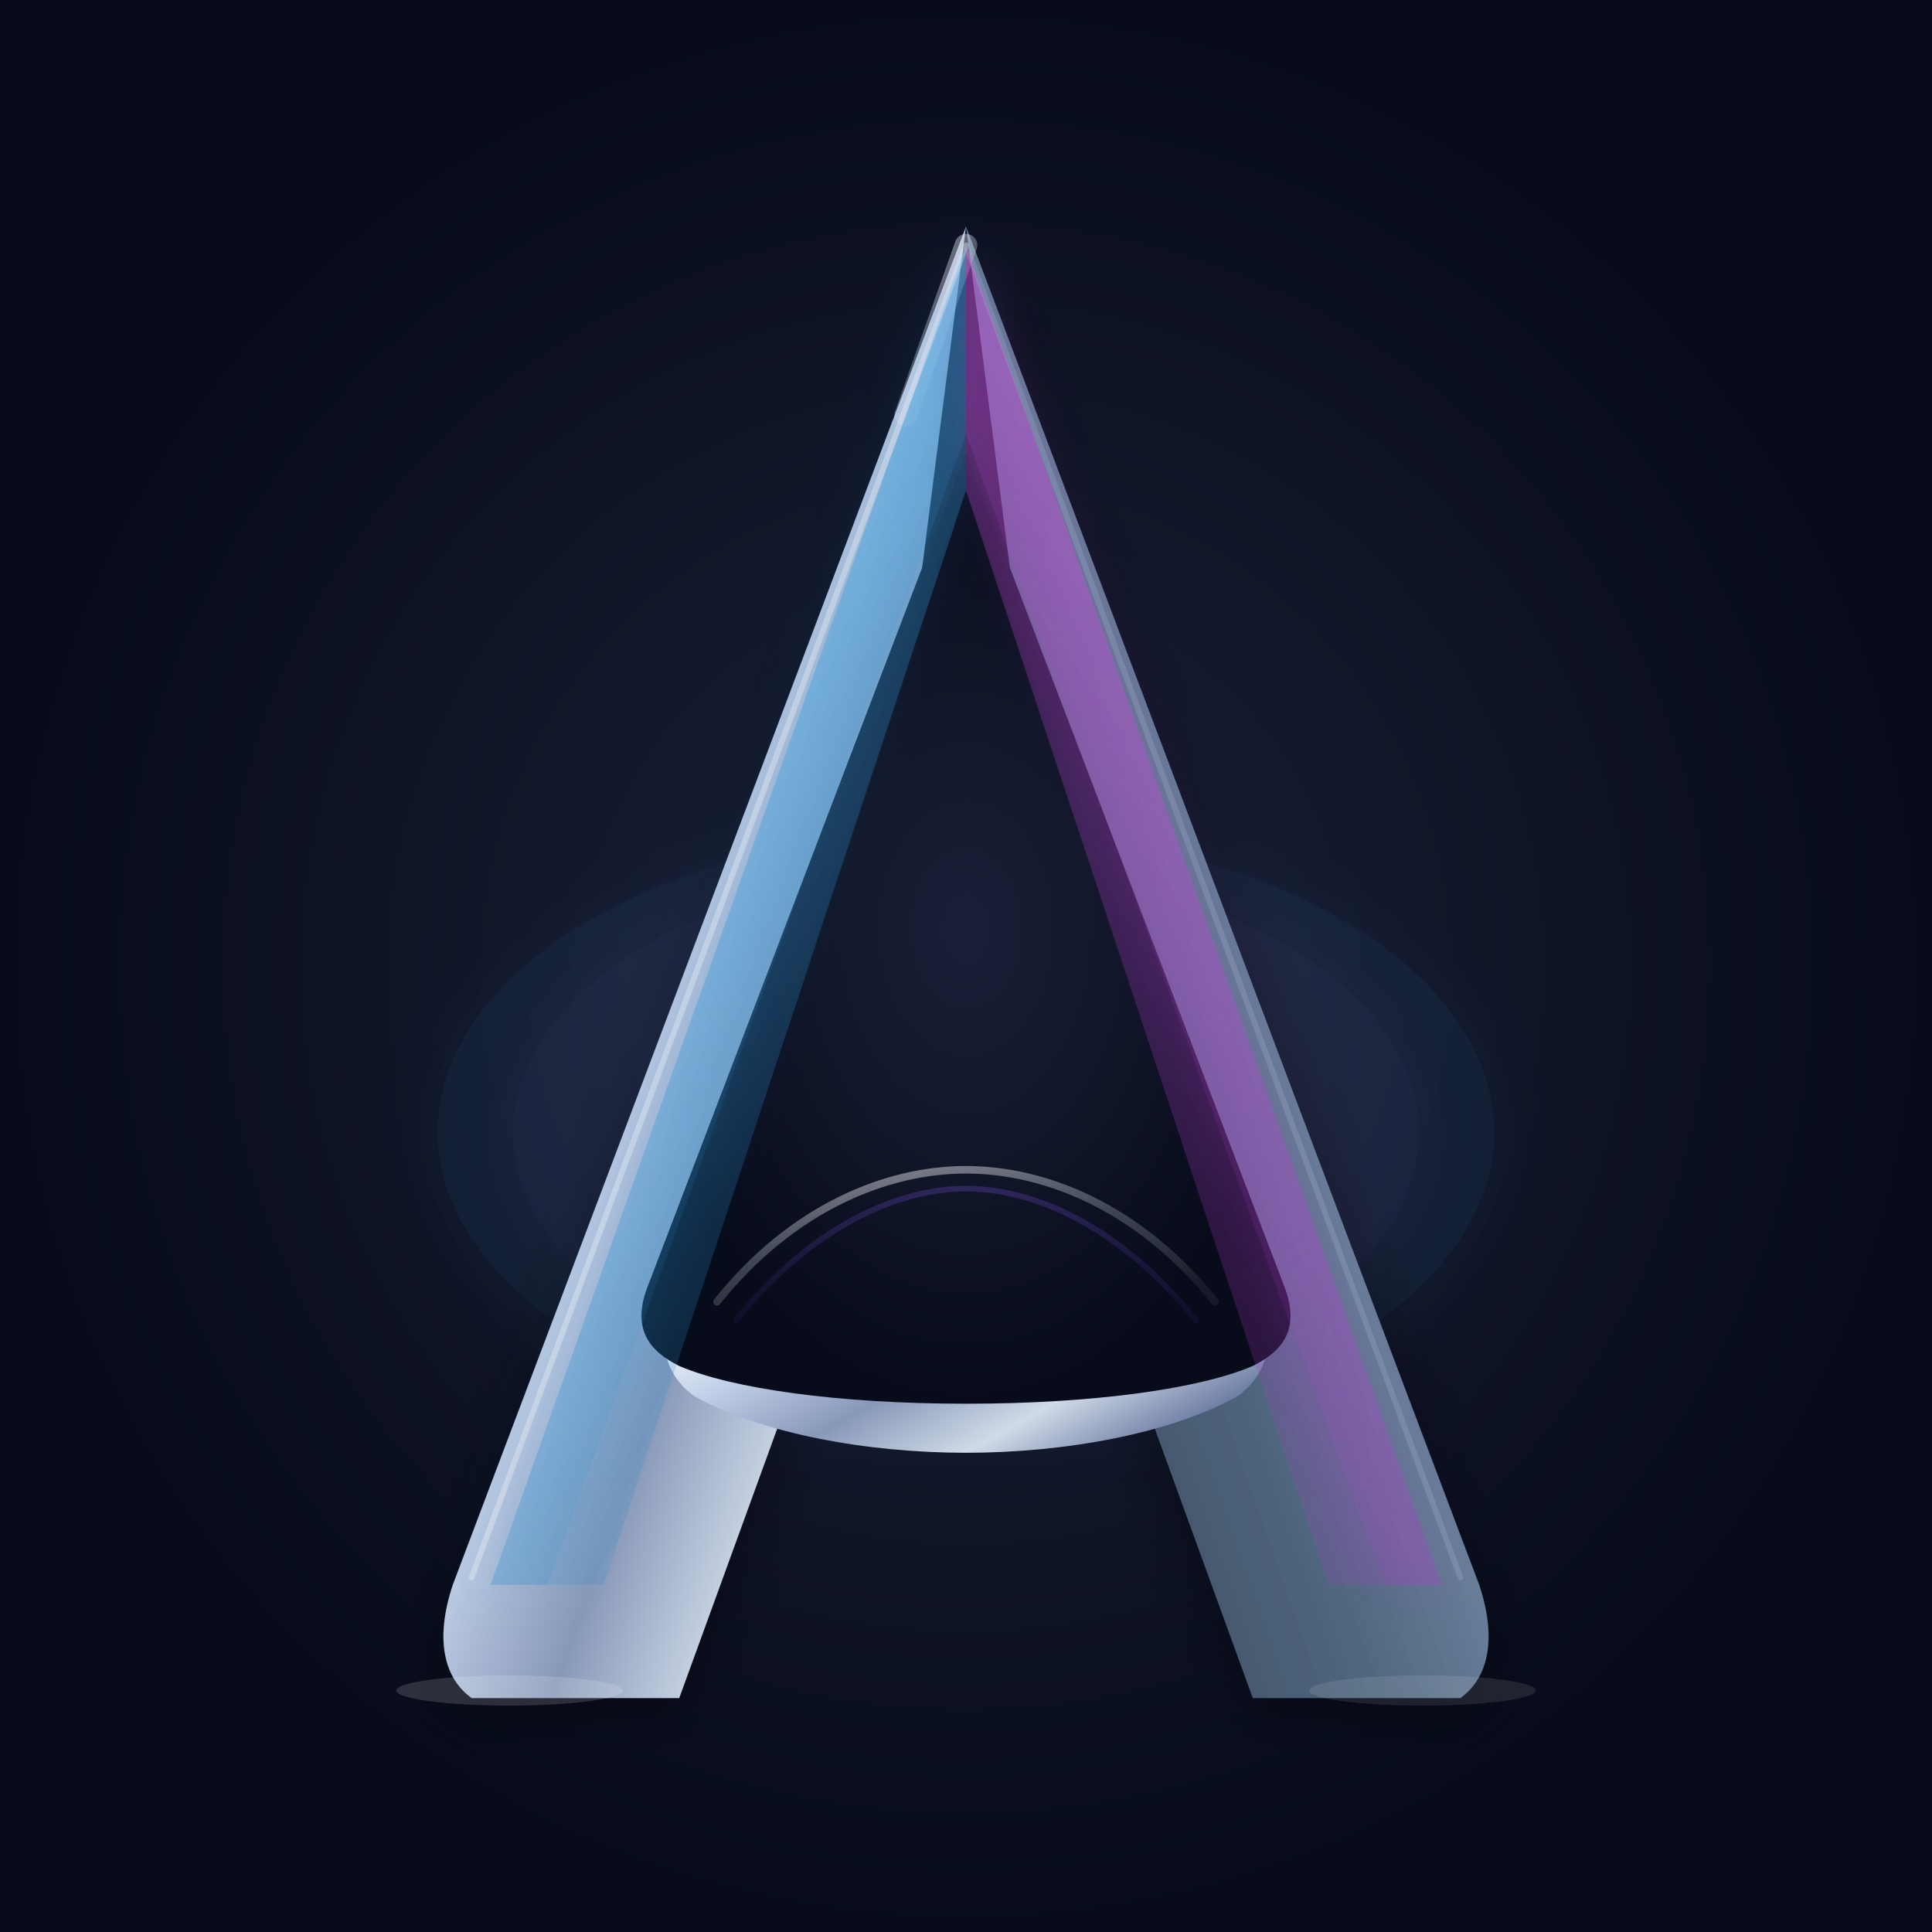
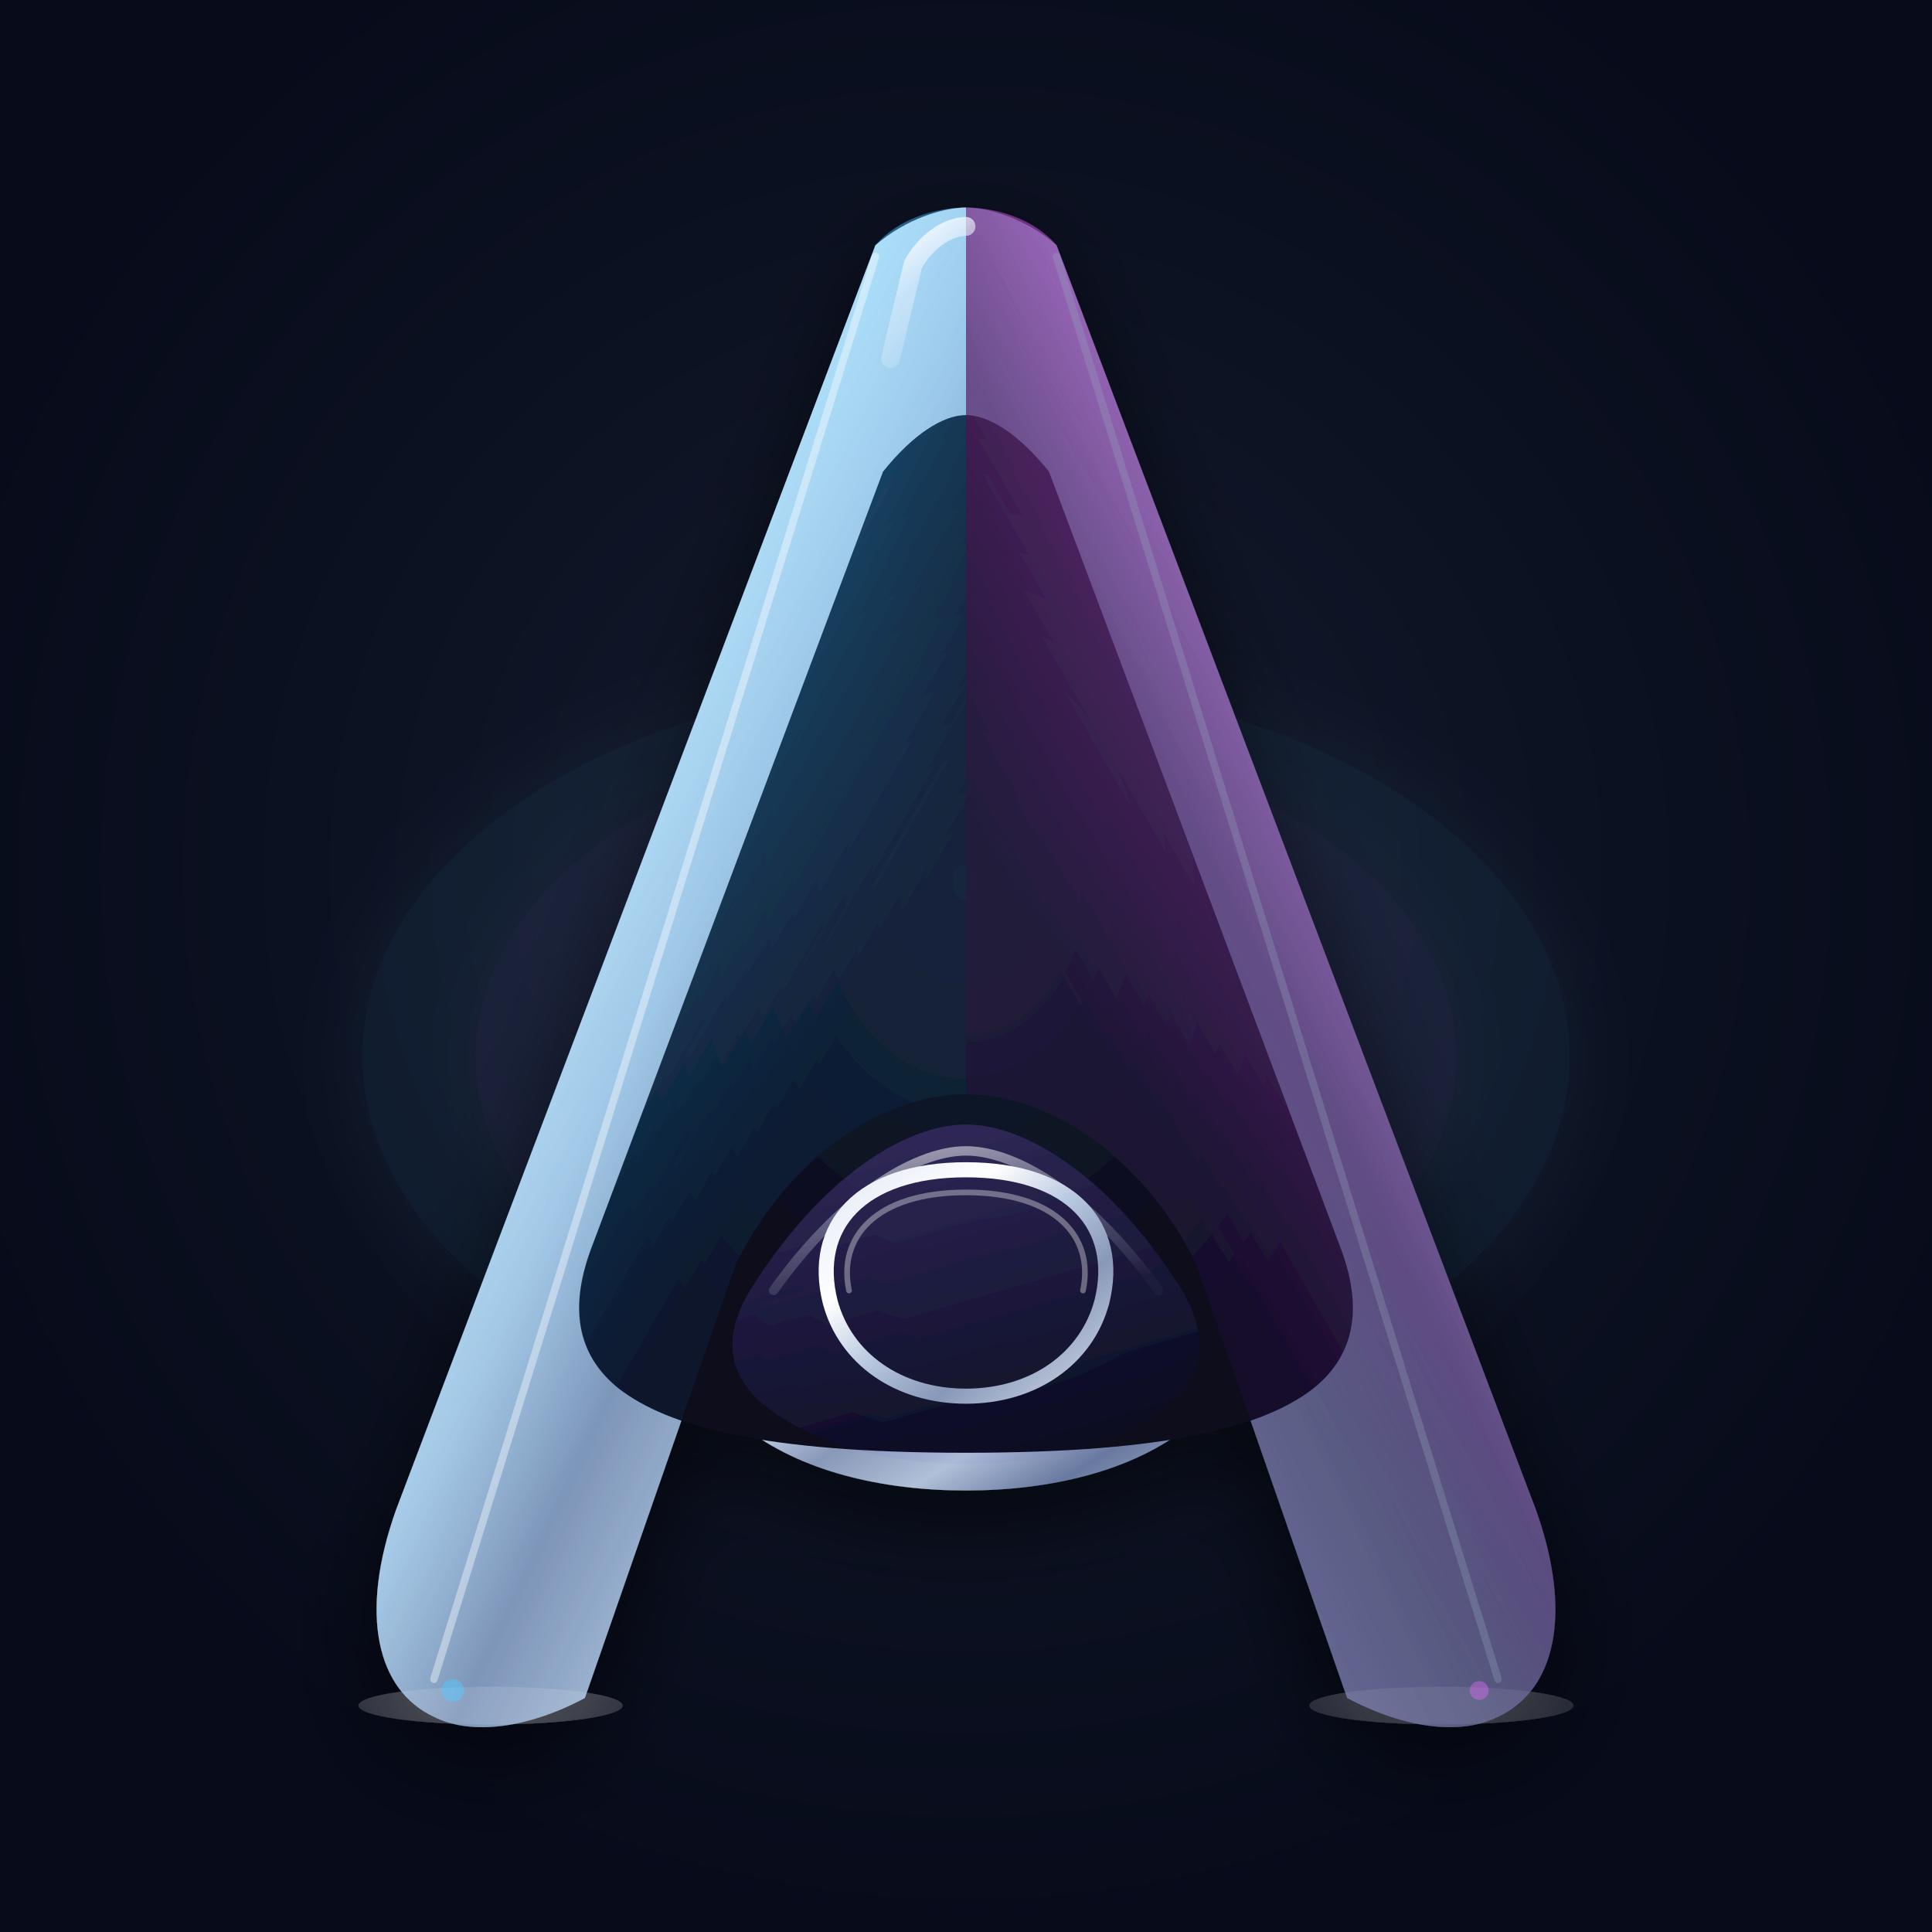
<svg xmlns="http://www.w3.org/2000/svg" viewBox="0 0 512 512">
  <defs>
-     <radialGradient id="bg" cx="50%" cy="50%" r="50%">
-       <stop offset="0%" stop-color="#1A2038" />
+     <radialGradient id="bg" cx="50%" cy="45%" r="55%">
+       <stop offset="0%" stop-color="#141B2D" />
      <stop offset="100%" stop-color="#070B1A" />
    </radialGradient>
-     <linearGradient id="chrome" x1="0" y1="0" x2="1" y2="1">
-       <stop offset="0%" stop-color="#B0C4DE" />
-       <stop offset="15%" stop-color="#E8EEF6" />
+     <linearGradient id="chrome-main" x1="0.1" y1="0" x2="0.9" y2="1">
+       <stop offset="0%" stop-color="#A8B8D0" />
+       <stop offset="12%" stop-color="#D8E4F0" />
+       <stop offset="25%" stop-color="#F0F4FA" />
+       <stop offset="38%" stop-color="#FFFFFF" />
+       <stop offset="50%" stop-color="#C8D8EC" />
+       <stop offset="62%" stop-color="#8898B8" />
+       <stop offset="75%" stop-color="#B0C0D8" />
+       <stop offset="88%" stop-color="#6878A0" />
+       <stop offset="100%" stop-color="#98A8C0" />
+     </linearGradient>
+     <linearGradient id="chrome-shadow" x1="0.9" y1="0" x2="0.1" y2="1">
+       <stop offset="0%" stop-color="#506078" />
+       <stop offset="25%" stop-color="#7888A8" />
+       <stop offset="50%" stop-color="#405068" />
+       <stop offset="75%" stop-color="#607090" />
+       <stop offset="100%" stop-color="#283040" />
+     </linearGradient>
+     <linearGradient id="reflect-blue" x1="0" y1="0.2" x2="0.4" y2="0.8">
+       <stop offset="0%" stop-color="#7DD4FF" stop-opacity="0.95" />
+       <stop offset="30%" stop-color="#55C8FF" stop-opacity="0.8" />
+       <stop offset="60%" stop-color="#3AA8E8" stop-opacity="0.5" />
+       <stop offset="100%" stop-color="#2080C0" stop-opacity="0.15" />
+     </linearGradient>
+     <linearGradient id="reflect-pink" x1="1" y1="0.2" x2="0.6" y2="0.8">
+       <stop offset="0%" stop-color="#F080FF" stop-opacity="0.95" />
+       <stop offset="30%" stop-color="#EC6BFF" stop-opacity="0.8" />
+       <stop offset="60%" stop-color="#D050E0" stop-opacity="0.5" />
+       <stop offset="100%" stop-color="#A030C0" stop-opacity="0.15" />
+     </linearGradient>
+     <linearGradient id="reflect-purple" x1="0.3" y1="0" x2="0.7" y2="1">
+       <stop offset="0%" stop-color="#A070FF" stop-opacity="0.7" />
+       <stop offset="50%" stop-color="#8B5CF6" stop-opacity="0.4" />
+       <stop offset="100%" stop-color="#6D3FD6" stop-opacity="0.1" />
+     </linearGradient>
+     <linearGradient id="highlight" x1="0.3" y1="0" x2="0.7" y2="1">
+       <stop offset="0%" stop-color="#FFFFFF" stop-opacity="0.9" />
+       <stop offset="40%" stop-color="#E8F0FF" stop-opacity="0.5" />
+       <stop offset="100%" stop-color="#FFFFFF" stop-opacity="0.05" />
+     </linearGradient>
+     <linearGradient id="loop-chrome" x1="0" y1="0" x2="1" y2="1">
+       <stop offset="0%" stop-color="#E0E8F4" />
      <stop offset="30%" stop-color="#FFFFFF" />
-       <stop offset="45%" stop-color="#C0D0E8" />
-       <stop offset="60%" stop-color="#8898B8" />
-       <stop offset="75%" stop-color="#D0DAE8" />
-       <stop offset="90%" stop-color="#6878A0" />
-       <stop offset="100%" stop-color="#B0C0D8" />
-     </linearGradient>
-     <linearGradient id="chrome-dark" x1="1" y1="0" x2="0" y2="1">
-       <stop offset="0%" stop-color="#405068" />
-       <stop offset="30%" stop-color="#8898B8" />
-       <stop offset="60%" stop-color="#506880" />
-       <stop offset="100%" stop-color="#303848" />
-     </linearGradient>
-     <linearGradient id="blue-left" x1="0" y1="0" x2="0.5" y2="1">
-       <stop offset="0%" stop-color="#55C8FF" stop-opacity="0.9" />
-       <stop offset="40%" stop-color="#3AA8E8" stop-opacity="0.7" />
-       <stop offset="100%" stop-color="#2080C0" stop-opacity="0.3" />
-     </linearGradient>
-     <linearGradient id="pink-right" x1="1" y1="0" x2="0.5" y2="1">
-       <stop offset="0%" stop-color="#EC6BFF" stop-opacity="0.9" />
-       <stop offset="40%" stop-color="#D050E0" stop-opacity="0.7" />
-       <stop offset="100%" stop-color="#A030C0" stop-opacity="0.3" />
-     </linearGradient>
-     <linearGradient id="purple-accent" x1="0.5" y1="0" x2="0.5" y2="1">
-       <stop offset="0%" stop-color="#8B5CF6" stop-opacity="0.6" />
-       <stop offset="100%" stop-color="#6D3FD6" stop-opacity="0.2" />
-     </linearGradient>
-     <linearGradient id="chrome-highlight" x1="0.2" y1="0" x2="0.8" y2="1">
-       <stop offset="0%" stop-color="#FFFFFF" stop-opacity="0.8" />
-       <stop offset="50%" stop-color="#E0E8F4" stop-opacity="0.4" />
-       <stop offset="100%" stop-color="#FFFFFF" stop-opacity="0.1" />
+       <stop offset="50%" stop-color="#B8C8E0" />
+       <stop offset="70%" stop-color="#8898B8" />
+       <stop offset="100%" stop-color="#D0DAE8" />
    </linearGradient>
    <filter id="glow-blue">
-       <feGaussianBlur stdDeviation="8" result="blur" />
+       <feGaussianBlur stdDeviation="10" result="b" />
      <feMerge>
-         <feMergeNode in="blur" />
+         <feMergeNode in="b" />
        <feMergeNode in="SourceGraphic" />
      </feMerge>
    </filter>
    <filter id="glow-pink">
-       <feGaussianBlur stdDeviation="6" result="blur" />
+       <feGaussianBlur stdDeviation="8" result="b" />
      <feMerge>
-         <feMergeNode in="blur" />
+         <feMergeNode in="b" />
        <feMergeNode in="SourceGraphic" />
      </feMerge>
    </filter>
    <filter id="soft-shadow">
-       <feDropShadow dx="0" dy="4" stdDeviation="8" flood-color="#000000" flood-opacity="0.4" />
+       <feDropShadow dx="0" dy="8" stdDeviation="12" flood-color="#000000" flood-opacity="0.6" />
+     </filter>
+     <filter id="inner-glow">
+       <feGaussianBlur stdDeviation="4" result="b" />
+       <feComposite in="b" in2="SourceGraphic" operator="atop" />
    </filter>
  </defs>
  <rect width="512" height="512" fill="url(#bg)" />
-   <ellipse cx="256" cy="300" rx="140" ry="80" fill="#55C8FF" opacity="0.06" filter="url(#glow-blue)" />
-   <ellipse cx="256" cy="300" rx="120" ry="70" fill="#EC6BFF" opacity="0.04" filter="url(#glow-pink)" />
-   <path d="M256 60 L120 420 C115 435 118 445 125 450 L180 450 L220 340" fill="url(#chrome)" filter="url(#soft-shadow)" />
-   <path d="M256 60 L392 420 C397 435 394 445 387 450 L332 450 L292 340" fill="url(#chrome-dark)" filter="url(#soft-shadow)" />
-   <path d="M180 340 C200 310 230 295 256 295 C282 295 312 310 332 340 C340 355 335 365 328 370 C310 380 282 385 256 385 C230 385 202 380 184 370 C177 365 172 355 180 340Z" fill="url(#chrome)" />
-   <path d="M256 120 L340 340 C345 352 340 358 332 362 C318 368 290 372 256 372 C222 372 194 368 180 362 C172 358 167 352 172 340 L256 120Z" fill="url(#bg)" />
-   <path d="M256 65 L240 110" stroke="url(#chrome-highlight)" stroke-width="6" stroke-linecap="round" opacity="0.7" />
-   <path d="M256 65 L130 420 L160 420 L256 130Z" fill="url(#blue-left)" opacity="0.5" />
-   <path d="M130 420 L145 420 L256 115 L256 65Z" fill="url(#blue-left)" opacity="0.3" filter="url(#glow-blue)" />
-   <path d="M256 65 L382 420 L352 420 L256 130Z" fill="url(#pink-right)" opacity="0.5" />
-   <path d="M382 420 L367 420 L256 115 L256 65Z" fill="url(#pink-right)" opacity="0.3" filter="url(#glow-pink)" />
-   <path d="M190 345 C210 320 235 310 256 310 C277 310 302 320 322 345" stroke="url(#chrome-highlight)" stroke-width="2" stroke-linecap="round" fill="none" opacity="0.6" />
-   <path d="M195 350 C215 325 238 315 256 315 C274 315 297 325 317 350" stroke="url(#purple-accent)" stroke-width="1.5" stroke-linecap="round" fill="none" opacity="0.4" />
-   <path d="M256 65 L125 418" stroke="#FFFFFF" stroke-width="1.5" stroke-linecap="round" opacity="0.3" />
-   <path d="M256 65 L387 418" stroke="#A0B0C8" stroke-width="1.5" stroke-linecap="round" opacity="0.3" />
-   <ellipse cx="135" cy="448" rx="30" ry="4" fill="#FFFFFF" opacity="0.15" />
-   <ellipse cx="377" cy="448" rx="30" ry="4" fill="#FFFFFF" opacity="0.1" />
+   <ellipse cx="256" cy="280" rx="160" ry="100" fill="#55C8FF" opacity="0.06" filter="url(#glow-blue)" />
+   <ellipse cx="256" cy="280" rx="130" ry="85" fill="#EC6BFF" opacity="0.04" filter="url(#glow-pink)" />
+   <g filter="url(#soft-shadow)">
+     <path d="M256 55 C250 55 240 58 232 65 L105 400 C95 428 100 448 115 455 C125 460 140 458 155 450 L195 335 C210 305 235 290 256 290" fill="url(#chrome-main)" />
+     <path d="M256 55 C262 55 272 58 280 65 L407 400 C417 428 412 448 397 455 C387 460 372 458 357 450 L317 335 C302 305 277 290 256 290" fill="url(#chrome-shadow)" />
+     <path d="M195 335 C215 305 238 290 256 290 C274 290 297 305 317 335 C330 355 325 370 315 378 C300 390 278 395 256 395 C234 395 212 390 197 378 C187 370 182 355 195 335Z" fill="url(#chrome-main)" />
+     <path d="M256 110 C262 110 270 115 278 125 L355 330 C362 348 358 360 348 368 C335 378 310 385 256 385 C202 385 177 378 164 368 C154 360 150 348 157 330 L234 125 C242 115 250 110 256 110Z" fill="url(#bg)" />
+     <path d="M232 65 L105 400 C95 428 100 448 115 455 C125 460 140 458 155 450 L195 335 C210 305 235 290 256 290 L256 55 C248 55 238 58 232 65Z" fill="url(#reflect-blue)" opacity="0.7" />
+     <path d="M280 65 L407 400 C417 428 412 448 397 455 C387 460 372 458 357 450 L317 335 C302 305 277 290 256 290 L256 55 C264 55 274 58 280 65Z" fill="url(#reflect-pink)" opacity="0.7" />
+     <path d="M200 340 C218 312 240 298 256 298 C272 298 294 312 312 340 C322 355 318 365 310 372 C298 382 278 388 256 388 C234 388 214 382 202 372 C194 365 190 355 200 340Z" fill="url(#reflect-purple)" opacity="0.35" />
+     <path d="M256 60 C252 60 246 63 242 70 L236 95" stroke="url(#highlight)" stroke-width="5" stroke-linecap="round" fill="none" />
+     <path d="M232 68 L115 445" stroke="#FFFFFF" stroke-width="2" stroke-linecap="round" opacity="0.4" />
+     <path d="M280 68 L397 445" stroke="#98A8C0" stroke-width="2" stroke-linecap="round" opacity="0.3" />
+     <ellipse cx="130" cy="452" rx="35" ry="5" fill="#FFFFFF" opacity="0.12" />
+     <ellipse cx="382" cy="452" rx="35" ry="5" fill="#FFFFFF" opacity="0.08" />
+     <path d="M205 342 C222 318 242 305 256 305 C270 305 290 318 307 342" stroke="url(#highlight)" stroke-width="2.5" stroke-linecap="round" fill="none" opacity="0.6" />
+     <path d="M220 345 C215 325 228 310 256 310 C284 310 297 325 292 345 C288 360 274 370 256 370 C238 370 224 360 220 345Z" fill="none" stroke="url(#loop-chrome)" stroke-width="4" stroke-linecap="round" />
+     <path d="M225 342 C222 328 232 316 256 316 C280 316 290 328 287 342" stroke="#FFFFFF" stroke-width="1.5" stroke-linecap="round" fill="none" opacity="0.35" />
+     <circle cx="120" cy="448" r="3" fill="#55C8FF" opacity="0.5" filter="url(#glow-blue)" />
+     <circle cx="392" cy="448" r="2.5" fill="#EC6BFF" opacity="0.4" filter="url(#glow-pink)" />
+   </g>
</svg>
